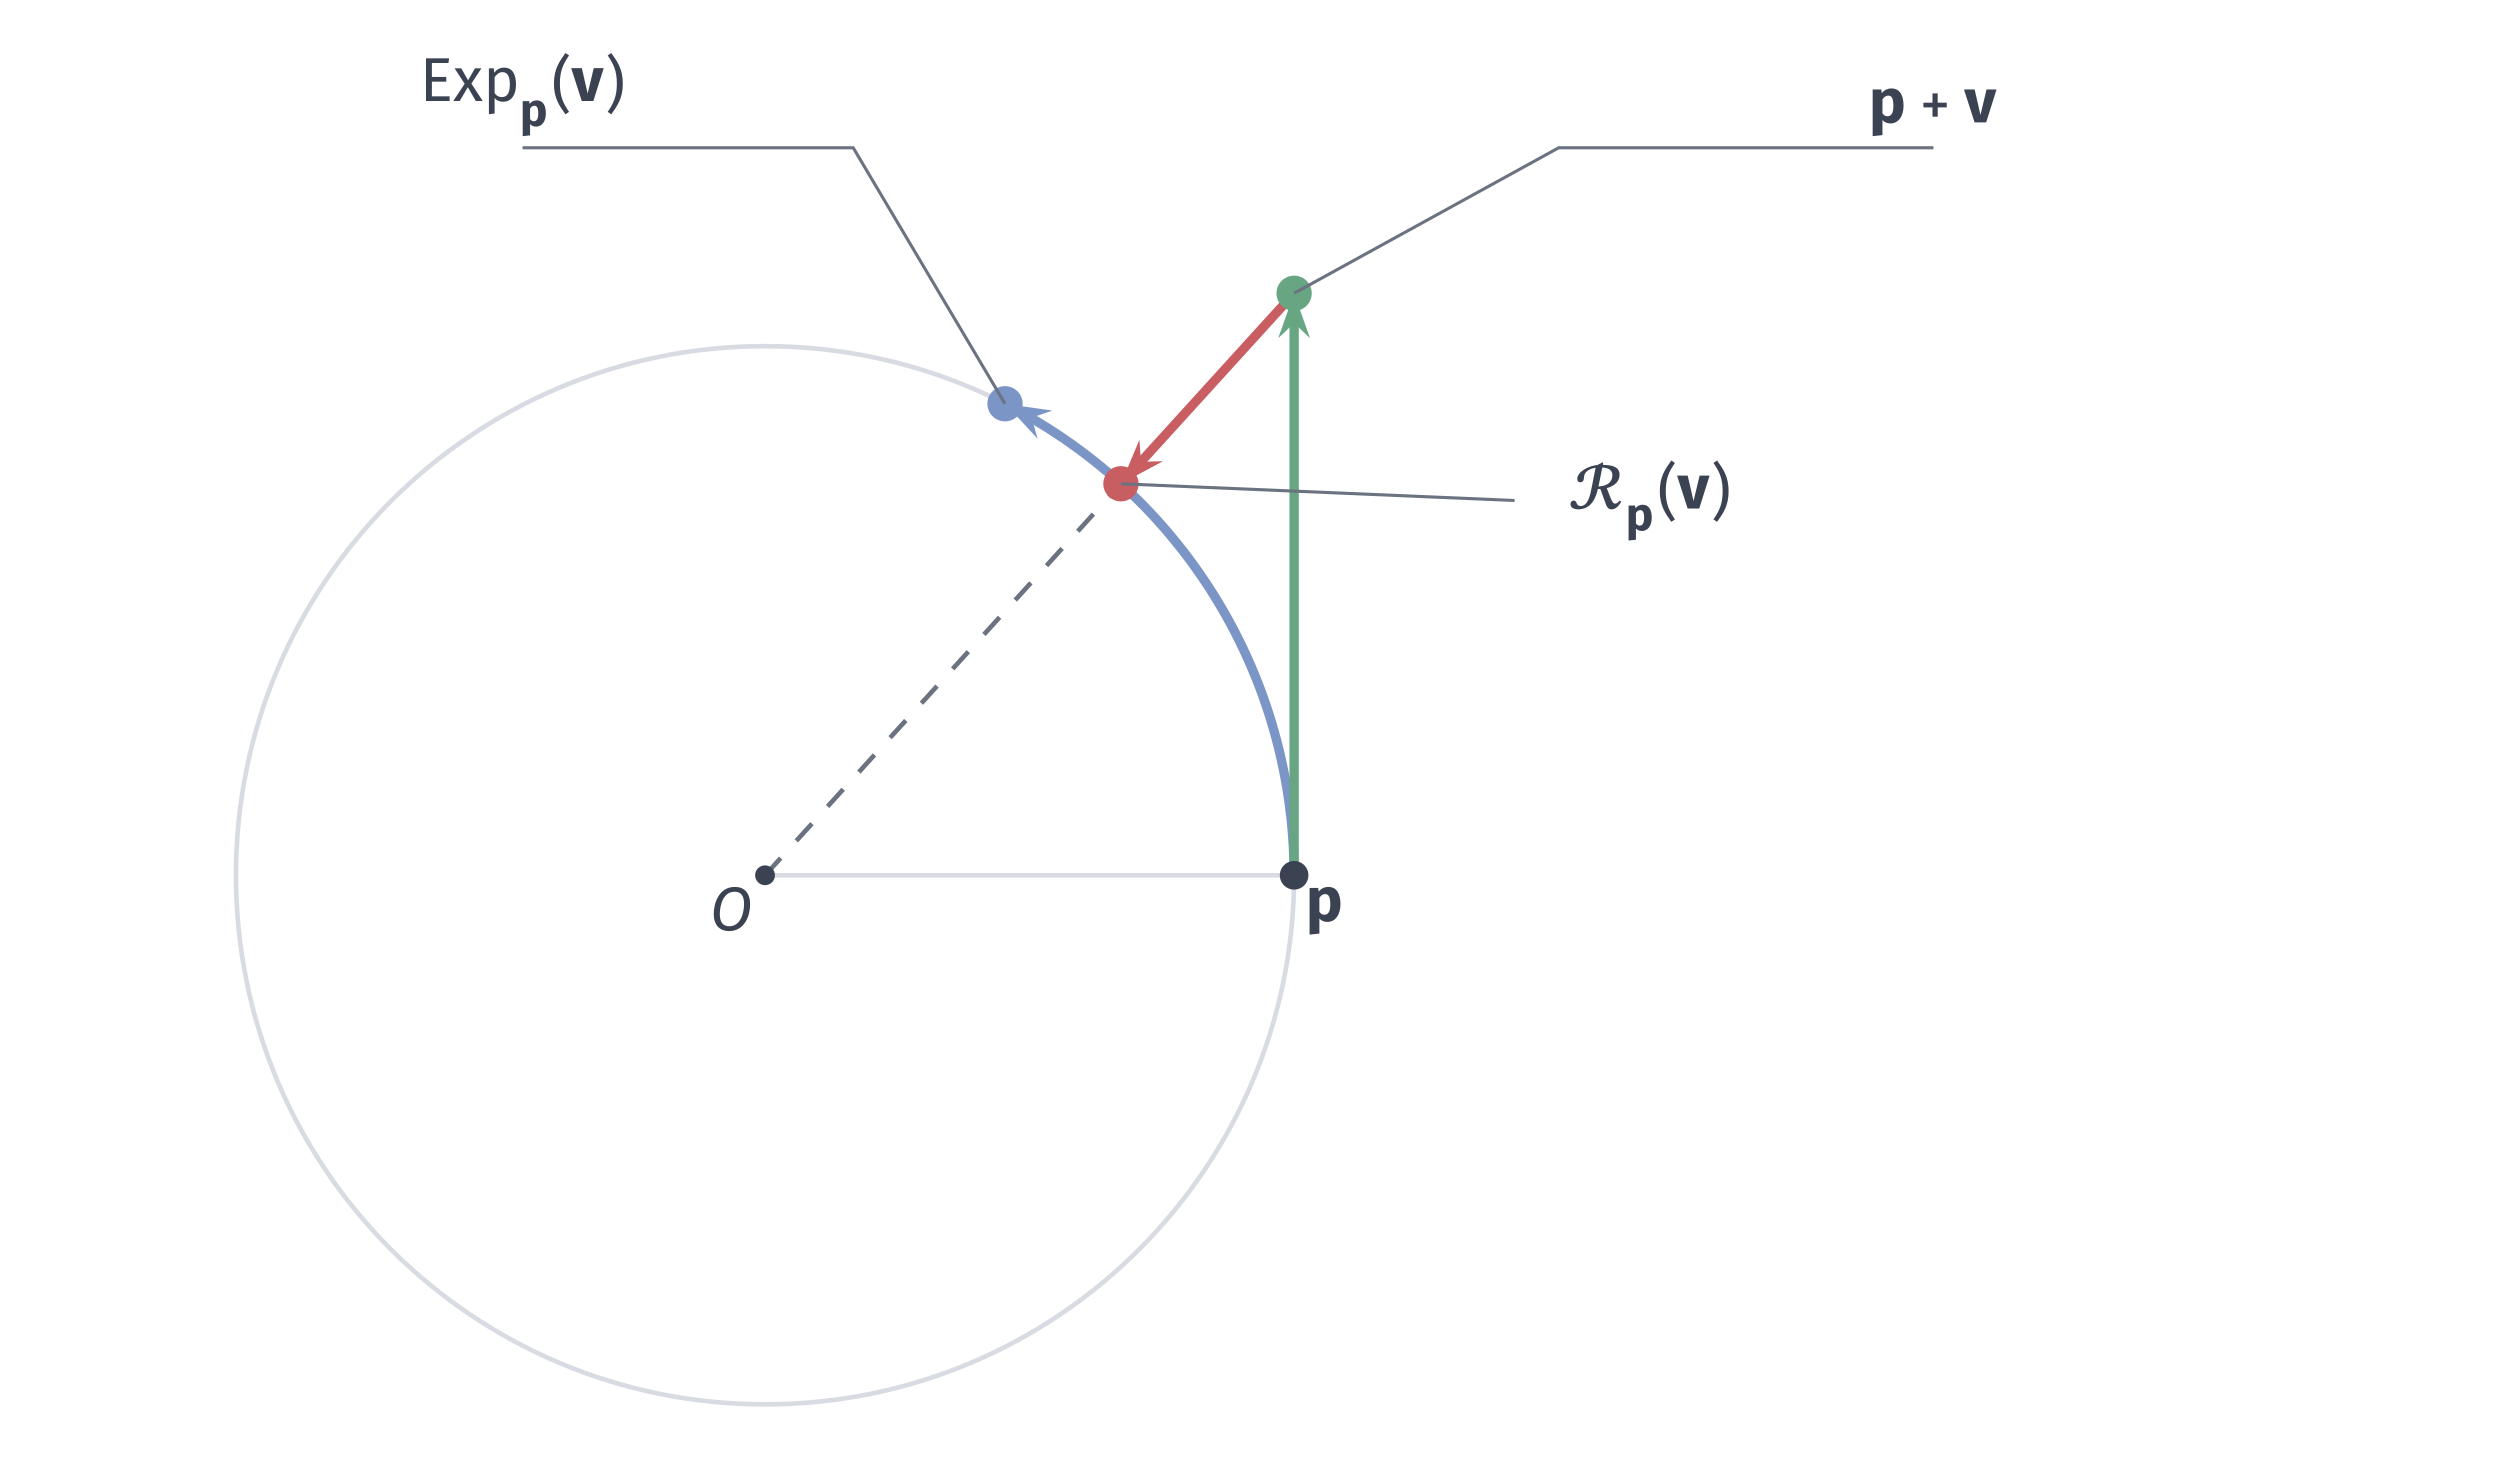
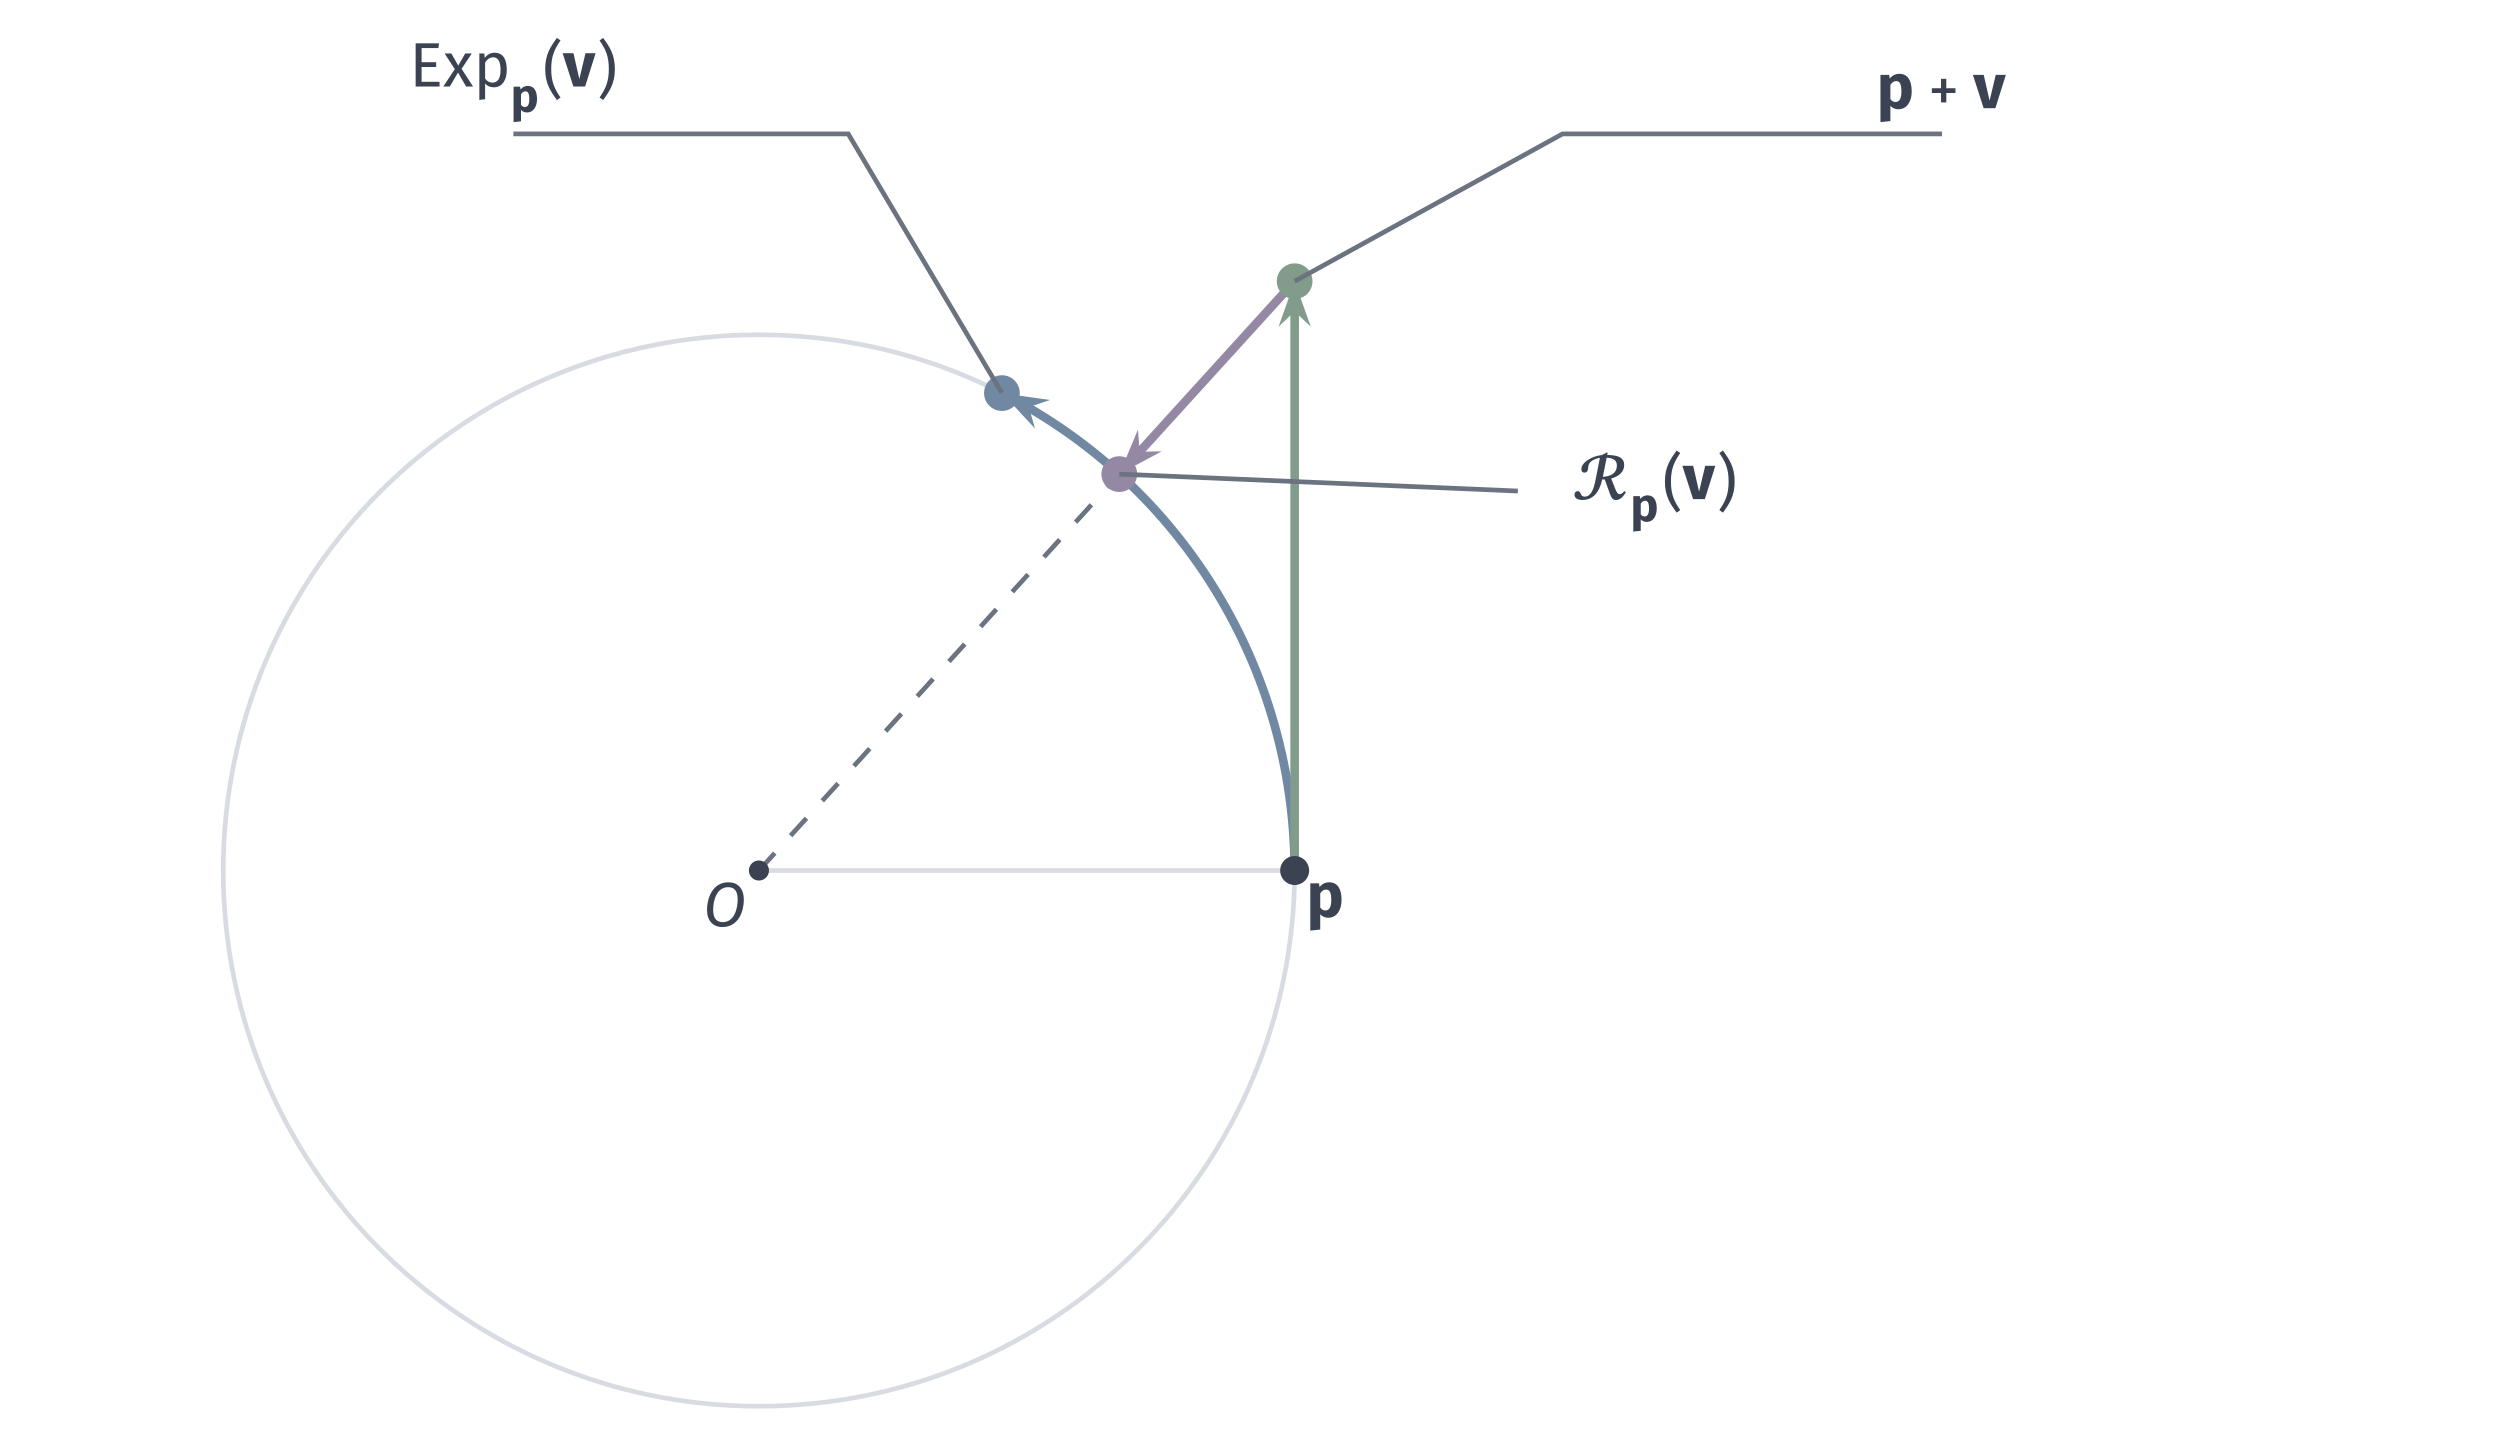
- <svg xmlns="http://www.w3.org/2000/svg" xmlns:xlink="http://www.w3.org/1999/xlink" version="1.1" width="321.46" height="188.24" viewBox="0 0 321.46 188.24">
+ <svg xmlns="http://www.w3.org/2000/svg" xmlns:xlink="http://www.w3.org/1999/xlink" version="1.1" width="317.48" height="184.25" viewBox="0 0 317.48 184.25">
  <defs>
    <path id="font_1_1192" d="M.398 .623C.494 .623 .55 .566 .55 .428 .55 .288 .5 .066 .311 .066 .219 .066 .159 .12 .159 .262 .159 .403 .211 .623 .398 .623M.402 .701C.147 .701 .061 .441 .061 .265 .061 .085 .158-.012 .308-.012 .562-.012 .648 .239 .648 .421 .648 .603 .552 .701 .402 .701Z" />
    <path id="font_1_1167" d="M.301 .099C.268 .099 .242 .114 .22 .146V.37C.243 .409 .275 .432 .312 .432 .364 .432 .396 .397 .396 .265 .396 .146 .36 .099 .301 .099M.362 .548C.31 .548 .253 .527 .209 .472L.201 .531H.062V-.222L.22-.205V.038C.253 .001 .297-.017 .349-.017 .48-.017 .56 .103 .56 .267 .56 .439 .499 .548 .362 .548V.548Z" />
    <path id="font_1_38" d="M.473 .689H.1V0H.481V.076H.195V.312H.427V.388H.195V.613H.462L.473 .689Z" />
    <path id="font_1_89" d="M.297 .282 .459 .527H.355L.244 .334 .134 .527H.026L.189 .278 .005 0H.109L.24 .223 .369 0H.48L.297 .282Z" />
    <path id="font_1_81" d="M.303 .063C.255 .063 .214 .086 .187 .127V.384C.215 .426 .258 .466 .314 .466 .393 .466 .433 .401 .433 .264 .433 .126 .387 .063 .303 .063M.337 .539C.277 .539 .22 .51 .181 .456L.174 .527H.095V-.213L.187-.202V.048C.221 .007 .268-.012 .325-.012 .461-.012 .532 .104 .532 .264 .532 .43 .477 .539 .337 .539Z" />
    <path id="font_1_9" d="M.226 .775C.128 .636 .04 .517 .04 .28 .04 .043 .128-.076 .226-.215L.284-.175C.194-.042 .136 .066 .136 .28 .136 .495 .194 .602 .284 .735L.226 .775Z" />
    <path id="font_1_1173" d="M.519 .531H.358L.26 .12 .166 .531H-.006L.165 0H.352L.519 .531Z" />
    <path id="font_1_10" d="M.098 .775 .04 .735C.13 .602 .188 .495 .188 .28 .188 .066 .13-.042 .04-.175L.098-.215C.196-.076 .284 .043 .284 .28 .284 .517 .196 .636 .098 .775Z" />
    <path id="font_1_12" d="M.292 .468H.208V.318H.062V.242H.208V.092H.292V.242H.438V.318H.292V.468Z" />
    <path id="font_2_6211" d="M.128-.013C.284-.013 .395 .088 .446 .316L.486 .313 .567 .088C.581 .05 .599-.014 .665-.014 .739-.014 .789 .055 .822 .11L.799 .129C.779 .107 .753 .079 .725 .079 .688 .079 .67 .121 .649 .174L.588 .329C.709 .362 .795 .432 .795 .545 .795 .672 .679 .702 .525 .704L.532 .737 .52 .745 .438 .702C.289 .69 .113 .587 .113 .48 .113 .443 .129 .423 .159 .423 .199 .423 .22 .446 .222 .51 .225 .597 .316 .643 .408 .658L.347 .348C.322 .22 .289 .04 .164 .04 .088 .04 .115 .128 .055 .128 .023 .128 .003 .101 .003 .072 .003 .011 .064-.013 .128-.013M.516 .661C.6 .657 .679 .631 .679 .538 .679 .423 .596 .363 .455 .356L.516 .661Z" />
  </defs>
-   <path transform="matrix(1,0,0,-1,1.992996,208.925)" stroke-width=".598" stroke-linecap="butt" stroke-miterlimit="10" stroke-linejoin="miter" fill="none" stroke="#d8dce2" d="M164.411 96.379C164.411 133.952 133.952 164.411 96.379 164.411 58.805 164.411 28.347 133.952 28.347 96.379 28.347 58.805 58.805 28.347 96.379 28.347 133.952 28.347 164.411 58.805 164.411 96.379ZM96.379 96.379" />
-   <path transform="matrix(1,0,0,-1,1.992996,208.925)" stroke-width=".598" stroke-linecap="butt" stroke-miterlimit="10" stroke-linejoin="miter" fill="none" stroke="#d8dce2" d="M96.379 96.379H164.411" />
-   <path transform="matrix(1,0,0,-1,1.992996,208.925)" stroke-width=".598" stroke-linecap="butt" stroke-dasharray="2.989,2.989" stroke-miterlimit="10" stroke-linejoin="miter" fill="none" stroke="#6b7280" d="M96.379 96.379 164.411 171.214" />
-   <path transform="matrix(1,0,0,-1,1.992996,208.925)" stroke-width="1.196" stroke-linecap="butt" stroke-miterlimit="10" stroke-linejoin="miter" fill="none" stroke="#7b95c6" d="M164.411 96.379 164.398 97.624 164.363 98.87 164.306 100.116 164.225 101.36 164.122 102.603 163.996 103.843 163.848 105.081 163.678 106.315 163.485 107.546 163.269 108.775 163.03 109.999 162.769 111.217 162.486 112.432 162.181 113.641 161.854 114.843 161.504 116.041 161.133 117.231 160.741 118.414 160.327 119.59 159.891 120.758 159.433 121.918 158.955 123.068 158.454 124.211 157.933 125.343 157.392 126.467 156.831 127.579 156.248 128.682 155.646 129.774 155.024 130.854 154.383 131.923 153.722 132.98 153.042 134.025 152.342 135.057 151.625 136.075 150.888 137.082 150.133 138.073 149.359 139.051 148.568 140.016 147.761 140.965 146.936 141.9 146.093 142.82 145.233 143.722 144.357 144.608 143.465 145.479 142.557 146.332 141.633 147.17 140.696 147.991 139.742 148.794 138.774 149.582 137.792 150.349 136.796 151.099 135.785 151.83 134.764 152.543 133.729 153.237 132.68 153.913 131.62 154.568 130.548 155.205 129.465 155.822 128.368 156.417 130.289 155.413" />
-   <path transform="matrix(-.8861,-.46341,-.46341,.8861,134.2814,54.55765)" d="M4.221 0 1.615 .927 2.495 0 1.615-.927Z" fill="#7b95c6" />
-   <path transform="matrix(-.8861,-.46341,-.46341,.8861,134.2814,54.55765)" stroke-width=".957" stroke-linecap="butt" stroke-miterlimit="10" stroke-linejoin="miter" fill="none" stroke="#7b95c6" d="M4.221 0 1.615 .927 2.495 0 1.615-.927Z" />
-   <path transform="matrix(1,0,0,-1,1.992996,208.925)" stroke-width="1.196" stroke-linecap="butt" stroke-miterlimit="10" stroke-linejoin="miter" fill="none" stroke="#67a583" d="M164.411 96.379V167.801" />
-   <path transform="matrix(0,-1,-1,-0,166.4037,43.3805)" d="M4.221 0 1.615 .927 2.495 0 1.615-.927Z" fill="#67a583" />
-   <path transform="matrix(0,-1,-1,-0,166.4037,43.3805)" stroke-width=".957" stroke-linecap="butt" stroke-miterlimit="10" stroke-linejoin="miter" fill="none" stroke="#67a583" d="M4.221 0 1.615 .927 2.495 0 1.615-.927Z" />
-   <path transform="matrix(1,0,0,-1,1.992996,208.925)" stroke-width="1.196" stroke-linecap="butt" stroke-miterlimit="10" stroke-linejoin="miter" fill="none" stroke="#c85e62" d="M164.411 171.214 144.438 149.244" />
-   <path transform="matrix(-.67264,.7399,.7399,.67264,147.9485,58.01187)" d="M4.221 0 1.615 .927 2.495 0 1.615-.927Z" fill="#c85e62" />
-   <path transform="matrix(-.67264,.7399,.7399,.67264,147.9485,58.01187)" stroke-width=".957" stroke-linecap="butt" stroke-miterlimit="10" stroke-linejoin="miter" fill="none" stroke="#c85e62" d="M4.221 0 1.615 .927 2.495 0 1.615-.927Z" />
-   <path transform="matrix(1,0,0,-1,1.992996,208.925)" d="M97.654 96.379C97.654 97.083 97.083 97.654 96.379 97.654 95.674 97.654 95.103 97.083 95.103 96.379 95.103 95.674 95.674 95.103 96.379 95.103 97.083 95.103 97.654 95.674 97.654 96.379ZM96.379 96.379" fill="#3b4252" />
-   <path transform="matrix(1,0,0,-1,1.992996,208.925)" d="M166.253 96.379C166.253 97.396 165.428 98.221 164.411 98.221 163.393 98.221 162.568 97.396 162.568 96.379 162.568 95.361 163.393 94.536 164.411 94.536 165.428 94.536 166.253 95.361 166.253 96.379ZM164.411 96.379" fill="#3b4252" />
-   <path transform="matrix(1,0,0,-1,1.992996,208.925)" d="M129.505 157.008C129.505 158.261 128.489 159.276 127.237 159.276 125.984 159.276 124.969 158.261 124.969 157.008 124.969 155.756 125.984 154.74 127.237 154.74 128.489 154.74 129.505 155.756 129.505 157.008ZM127.237 157.008" fill="#7b95c6" />
-   <path transform="matrix(1,0,0,-1,1.992996,208.925)" d="M144.41 146.718C144.41 147.971 143.395 148.986 142.142 148.986 140.89 148.986 139.874 147.971 139.874 146.718 139.874 145.466 140.89 144.451 142.142 144.451 143.395 144.451 144.41 145.466 144.41 146.718ZM142.142 146.718" fill="#c85e62" />
-   <path transform="matrix(1,0,0,-1,1.992996,208.925)" d="M166.678 171.214C166.678 172.466 165.663 173.482 164.411 173.482 163.158 173.482 162.143 172.466 162.143 171.214 162.143 169.961 163.158 168.946 164.411 168.946 165.663 168.946 166.678 169.961 166.678 171.214ZM164.411 171.214" fill="#67a583" />
-   <use data-text="𝑂" xlink:href="#font_1_1192" transform="matrix(7.9701,0,0,-7.9701,91.28999,119.628)" fill="#3b4252" />
-   <use data-text="𝐩" xlink:href="#font_1_1167" transform="matrix(7.9701,0,0,-7.9701,167.898,118.408)" fill="#3b4252" />
-   <path transform="matrix(1,0,0,-1,1.992996,208.925)" stroke-width=".399" stroke-linecap="butt" stroke-miterlimit="10" stroke-linejoin="miter" fill="none" stroke="#6b7280" d="M127.237 157.008 107.717 189.923H65.197" />
-   <use data-text="E" xlink:href="#font_1_38" transform="matrix(7.9701,0,0,-7.9701,53.979,12.98901)" fill="#3b4252" />
-   <use data-text="x" xlink:href="#font_1_89" transform="matrix(7.9701,0,0,-7.9701,58.243,12.98901)" fill="#3b4252" />
-   <use data-text="p" xlink:href="#font_1_81" transform="matrix(7.9701,0,0,-7.9701,62.1085,12.98901)" fill="#3b4252" />
-   <use data-text="𝐩" xlink:href="#font_1_1167" transform="matrix(5.9776,0,0,-5.9776,66.842,16.18101)" fill="#3b4252" />
-   <use data-text="(" xlink:href="#font_1_9" transform="matrix(7.9701,0,0,-7.9701,70.909,12.98901)" fill="#3b4252" />
-   <use data-text="𝐯" xlink:href="#font_1_1173" transform="matrix(7.9701,0,0,-7.9701,73.49131,12.98901)" fill="#3b4252" />
-   <use data-text=")" xlink:href="#font_1_10" transform="matrix(7.9701,0,0,-7.9701,77.81908,12.98901)" fill="#3b4252" />
-   <path transform="matrix(1,0,0,-1,1.992996,208.925)" stroke-width=".399" stroke-linecap="butt" stroke-miterlimit="10" stroke-linejoin="miter" fill="none" stroke="#6b7280" d="M164.411 171.214 198.427 189.923H246.616" />
-   <use data-text="𝐩" xlink:href="#font_1_1167" transform="matrix(7.9701,0,0,-7.9701,240.302,15.73802)" fill="#3b4252" />
-   <use data-text="+" xlink:href="#font_1_12" transform="matrix(7.9701,0,0,-7.9701,246.8295,15.73802)" fill="#3b4252" />
-   <use data-text="𝐯" xlink:href="#font_1_1173" transform="matrix(7.9701,0,0,-7.9701,252.5839,15.73802)" fill="#3b4252" />
-   <path transform="matrix(1,0,0,-1,1.992996,208.925)" stroke-width=".399" stroke-linecap="butt" stroke-miterlimit="10" stroke-linejoin="miter" fill="none" stroke="#6b7280" d="M142.142 146.718 192.757 144.568" />
-   <use data-text="ℛ" xlink:href="#font_2_6211" transform="matrix(7.9701,0,0,-7.9701,201.914,65.38703)" fill="#3b4252" />
-   <use data-text="𝐩" xlink:href="#font_1_1167" transform="matrix(5.9776,0,0,-5.9776,209.039,68.17603)" fill="#3b4252" />
-   <use data-text="(" xlink:href="#font_1_9" transform="matrix(7.9701,0,0,-7.9701,213.106,65.38703)" fill="#3b4252" />
-   <use data-text="𝐯" xlink:href="#font_1_1173" transform="matrix(7.9701,0,0,-7.9701,215.6883,65.38703)" fill="#3b4252" />
-   <use data-text=")" xlink:href="#font_1_10" transform="matrix(7.9701,0,0,-7.9701,220.0081,65.38703)" fill="#3b4252" />
+   <path transform="matrix(1,0,0,-1,0,206.927)" stroke-width=".598" stroke-linecap="butt" stroke-miterlimit="10" stroke-linejoin="miter" fill="none" stroke="#d8dce2" d="M164.411 96.379C164.411 133.952 133.952 164.411 96.379 164.411 58.805 164.411 28.347 133.952 28.347 96.379 28.347 58.805 58.805 28.347 96.379 28.347 133.952 28.347 164.411 58.805 164.411 96.379ZM96.379 96.379" />
+   <path transform="matrix(1,0,0,-1,0,206.927)" stroke-width=".598" stroke-linecap="butt" stroke-miterlimit="10" stroke-linejoin="miter" fill="none" stroke="#d8dce2" d="M96.379 96.379H164.411" />
+   <path transform="matrix(1,0,0,-1,0,206.927)" stroke-width=".598" stroke-linecap="butt" stroke-dasharray="2.989,2.989" stroke-miterlimit="10" stroke-linejoin="miter" fill="none" stroke="#6b7280" d="M96.379 96.379 164.411 171.214" />
+   <path transform="matrix(1,0,0,-1,0,206.927)" stroke-width="1.096" stroke-linecap="butt" stroke-miterlimit="10" stroke-linejoin="miter" fill="none" stroke="#7188a3" d="M164.411 96.379 164.398 97.624 164.363 98.87 164.306 100.116 164.225 101.36 164.122 102.603 163.996 103.843 163.848 105.081 163.678 106.315 163.485 107.546 163.269 108.775 163.03 109.999 162.769 111.217 162.486 112.432 162.181 113.641 161.854 114.843 161.504 116.041 161.133 117.231 160.741 118.414 160.327 119.59 159.891 120.758 159.433 121.918 158.955 123.068 158.454 124.211 157.933 125.343 157.392 126.467 156.831 127.579 156.248 128.682 155.646 129.774 155.024 130.854 154.383 131.923 153.722 132.98 153.042 134.025 152.342 135.057 151.625 136.075 150.888 137.082 150.133 138.073 149.359 139.051 148.568 140.016 147.761 140.965 146.936 141.9 146.093 142.82 145.233 143.722 144.357 144.608 143.465 145.479 142.557 146.332 141.633 147.17 140.696 147.991 139.742 148.794 138.774 149.582 137.792 150.349 136.796 151.099 135.785 151.83 134.764 152.543 133.729 153.237 132.68 153.913 131.62 154.568 130.548 155.205 129.465 155.822 128.368 156.417 130.289 155.413" />
+   <path transform="matrix(-.8861,-.46341,-.46341,.8861,132.2884,52.55963)" d="M4.221 0 1.615 .927 2.495 0 1.615-.927Z" fill="#7188a3" />
+   <path transform="matrix(-.8861,-.46341,-.46341,.8861,132.2884,52.55963)" stroke-width=".957" stroke-linecap="butt" stroke-miterlimit="10" stroke-linejoin="miter" fill="none" stroke="#7188a3" d="M4.221 0 1.615 .927 2.495 0 1.615-.927Z" />
+   <path transform="matrix(1,0,0,-1,0,206.927)" stroke-width="1.096" stroke-linecap="butt" stroke-miterlimit="10" stroke-linejoin="miter" fill="none" stroke="#829c8b" d="M164.411 96.379V167.801" />
+   <path transform="matrix(0,-1,-1,-0,164.4107,41.38248)" d="M4.221 0 1.615 .927 2.495 0 1.615-.927Z" fill="#829c8b" />
+   <path transform="matrix(0,-1,-1,-0,164.4107,41.38248)" stroke-width=".957" stroke-linecap="butt" stroke-miterlimit="10" stroke-linejoin="miter" fill="none" stroke="#829c8b" d="M4.221 0 1.615 .927 2.495 0 1.615-.927Z" />
+   <path transform="matrix(1,0,0,-1,0,206.927)" stroke-width="1.096" stroke-linecap="butt" stroke-miterlimit="10" stroke-linejoin="miter" fill="none" stroke="#9588a5" d="M164.411 171.214 144.438 149.244" />
+   <path transform="matrix(-.67264,.7399,.7399,.67264,145.9555,56.01386)" d="M4.221 0 1.615 .927 2.495 0 1.615-.927Z" fill="#9588a5" />
+   <path transform="matrix(-.67264,.7399,.7399,.67264,145.9555,56.01386)" stroke-width=".957" stroke-linecap="butt" stroke-miterlimit="10" stroke-linejoin="miter" fill="none" stroke="#9588a5" d="M4.221 0 1.615 .927 2.495 0 1.615-.927Z" />
+   <path transform="matrix(1,0,0,-1,0,206.927)" d="M97.654 96.379C97.654 97.083 97.083 97.654 96.379 97.654 95.674 97.654 95.103 97.083 95.103 96.379 95.103 95.674 95.674 95.103 96.379 95.103 97.083 95.103 97.654 95.674 97.654 96.379ZM96.379 96.379" fill="#3b4252" />
+   <path transform="matrix(1,0,0,-1,0,206.927)" d="M166.253 96.379C166.253 97.396 165.428 98.221 164.411 98.221 163.393 98.221 162.568 97.396 162.568 96.379 162.568 95.361 163.393 94.536 164.411 94.536 165.428 94.536 166.253 95.361 166.253 96.379ZM164.411 96.379" fill="#3b4252" />
+   <path transform="matrix(1,0,0,-1,0,206.927)" d="M129.505 157.008C129.505 158.261 128.489 159.276 127.237 159.276 125.984 159.276 124.969 158.261 124.969 157.008 124.969 155.756 125.984 154.74 127.237 154.74 128.489 154.74 129.505 155.756 129.505 157.008ZM127.237 157.008" fill="#7188a3" />
+   <path transform="matrix(1,0,0,-1,0,206.927)" d="M144.41 146.718C144.41 147.971 143.395 148.986 142.142 148.986 140.89 148.986 139.874 147.971 139.874 146.718 139.874 145.466 140.89 144.451 142.142 144.451 143.395 144.451 144.41 145.466 144.41 146.718ZM142.142 146.718" fill="#9588a5" />
+   <path transform="matrix(1,0,0,-1,0,206.927)" d="M166.678 171.214C166.678 172.466 165.663 173.482 164.411 173.482 163.158 173.482 162.143 172.466 162.143 171.214 162.143 169.961 163.158 168.946 164.411 168.946 165.663 168.946 166.678 169.961 166.678 171.214ZM164.411 171.214" fill="#829c8b" />
+   <use data-text="𝑂" xlink:href="#font_1_1192" transform="matrix(7.9701,0,0,-7.9701,89.297,117.63)" fill="#3b4252" />
+   <use data-text="𝐩" xlink:href="#font_1_1167" transform="matrix(7.9701,0,0,-7.9701,165.905,116.41)" fill="#3b4252" />
+   <path transform="matrix(1,0,0,-1,0,206.927)" stroke-width=".598" stroke-linecap="butt" stroke-miterlimit="10" stroke-linejoin="miter" fill="none" stroke="#6b7280" d="M127.237 157.008 107.717 189.923H65.197" />
+   <use data-text="E" xlink:href="#font_1_38" transform="matrix(7.9701,0,0,-7.9701,51.986,10.991)" fill="#3b4252" />
+   <use data-text="x" xlink:href="#font_1_89" transform="matrix(7.9701,0,0,-7.9701,56.25001,10.991)" fill="#3b4252" />
+   <use data-text="p" xlink:href="#font_1_81" transform="matrix(7.9701,0,0,-7.9701,60.11551,10.991)" fill="#3b4252" />
+   <use data-text="𝐩" xlink:href="#font_1_1167" transform="matrix(5.9776,0,0,-5.9776,64.85,14.183)" fill="#3b4252" />
+   <use data-text="(" xlink:href="#font_1_9" transform="matrix(7.9701,0,0,-7.9701,68.917,10.991)" fill="#3b4252" />
+   <use data-text="𝐯" xlink:href="#font_1_1173" transform="matrix(7.9701,0,0,-7.9701,71.49931,10.991)" fill="#3b4252" />
+   <use data-text=")" xlink:href="#font_1_10" transform="matrix(7.9701,0,0,-7.9701,75.81911,10.991)" fill="#3b4252" />
+   <path transform="matrix(1,0,0,-1,0,206.927)" stroke-width=".598" stroke-linecap="butt" stroke-miterlimit="10" stroke-linejoin="miter" fill="none" stroke="#6b7280" d="M164.411 171.214 198.427 189.923H246.616" />
+   <use data-text="𝐩" xlink:href="#font_1_1167" transform="matrix(7.9701,0,0,-7.9701,238.309,13.74001)" fill="#3b4252" />
+   <use data-text="+" xlink:href="#font_1_12" transform="matrix(7.9701,0,0,-7.9701,244.8365,13.74001)" fill="#3b4252" />
+   <use data-text="𝐯" xlink:href="#font_1_1173" transform="matrix(7.9701,0,0,-7.9701,250.5909,13.74001)" fill="#3b4252" />
+   <path transform="matrix(1,0,0,-1,0,206.927)" stroke-width=".598" stroke-linecap="butt" stroke-miterlimit="10" stroke-linejoin="miter" fill="none" stroke="#6b7280" d="M142.142 146.718 192.757 144.568" />
+   <use data-text="ℛ" xlink:href="#font_2_6211" transform="matrix(7.9701,0,0,-7.9701,199.921,63.38901)" fill="#3b4252" />
+   <use data-text="𝐩" xlink:href="#font_1_1167" transform="matrix(5.9776,0,0,-5.9776,207.046,66.179)" fill="#3b4252" />
+   <use data-text="(" xlink:href="#font_1_9" transform="matrix(7.9701,0,0,-7.9701,211.113,63.38901)" fill="#3b4252" />
+   <use data-text="𝐯" xlink:href="#font_1_1173" transform="matrix(7.9701,0,0,-7.9701,213.6953,63.38901)" fill="#3b4252" />
+   <use data-text=")" xlink:href="#font_1_10" transform="matrix(7.9701,0,0,-7.9701,218.0231,63.38901)" fill="#3b4252" />
</svg>
